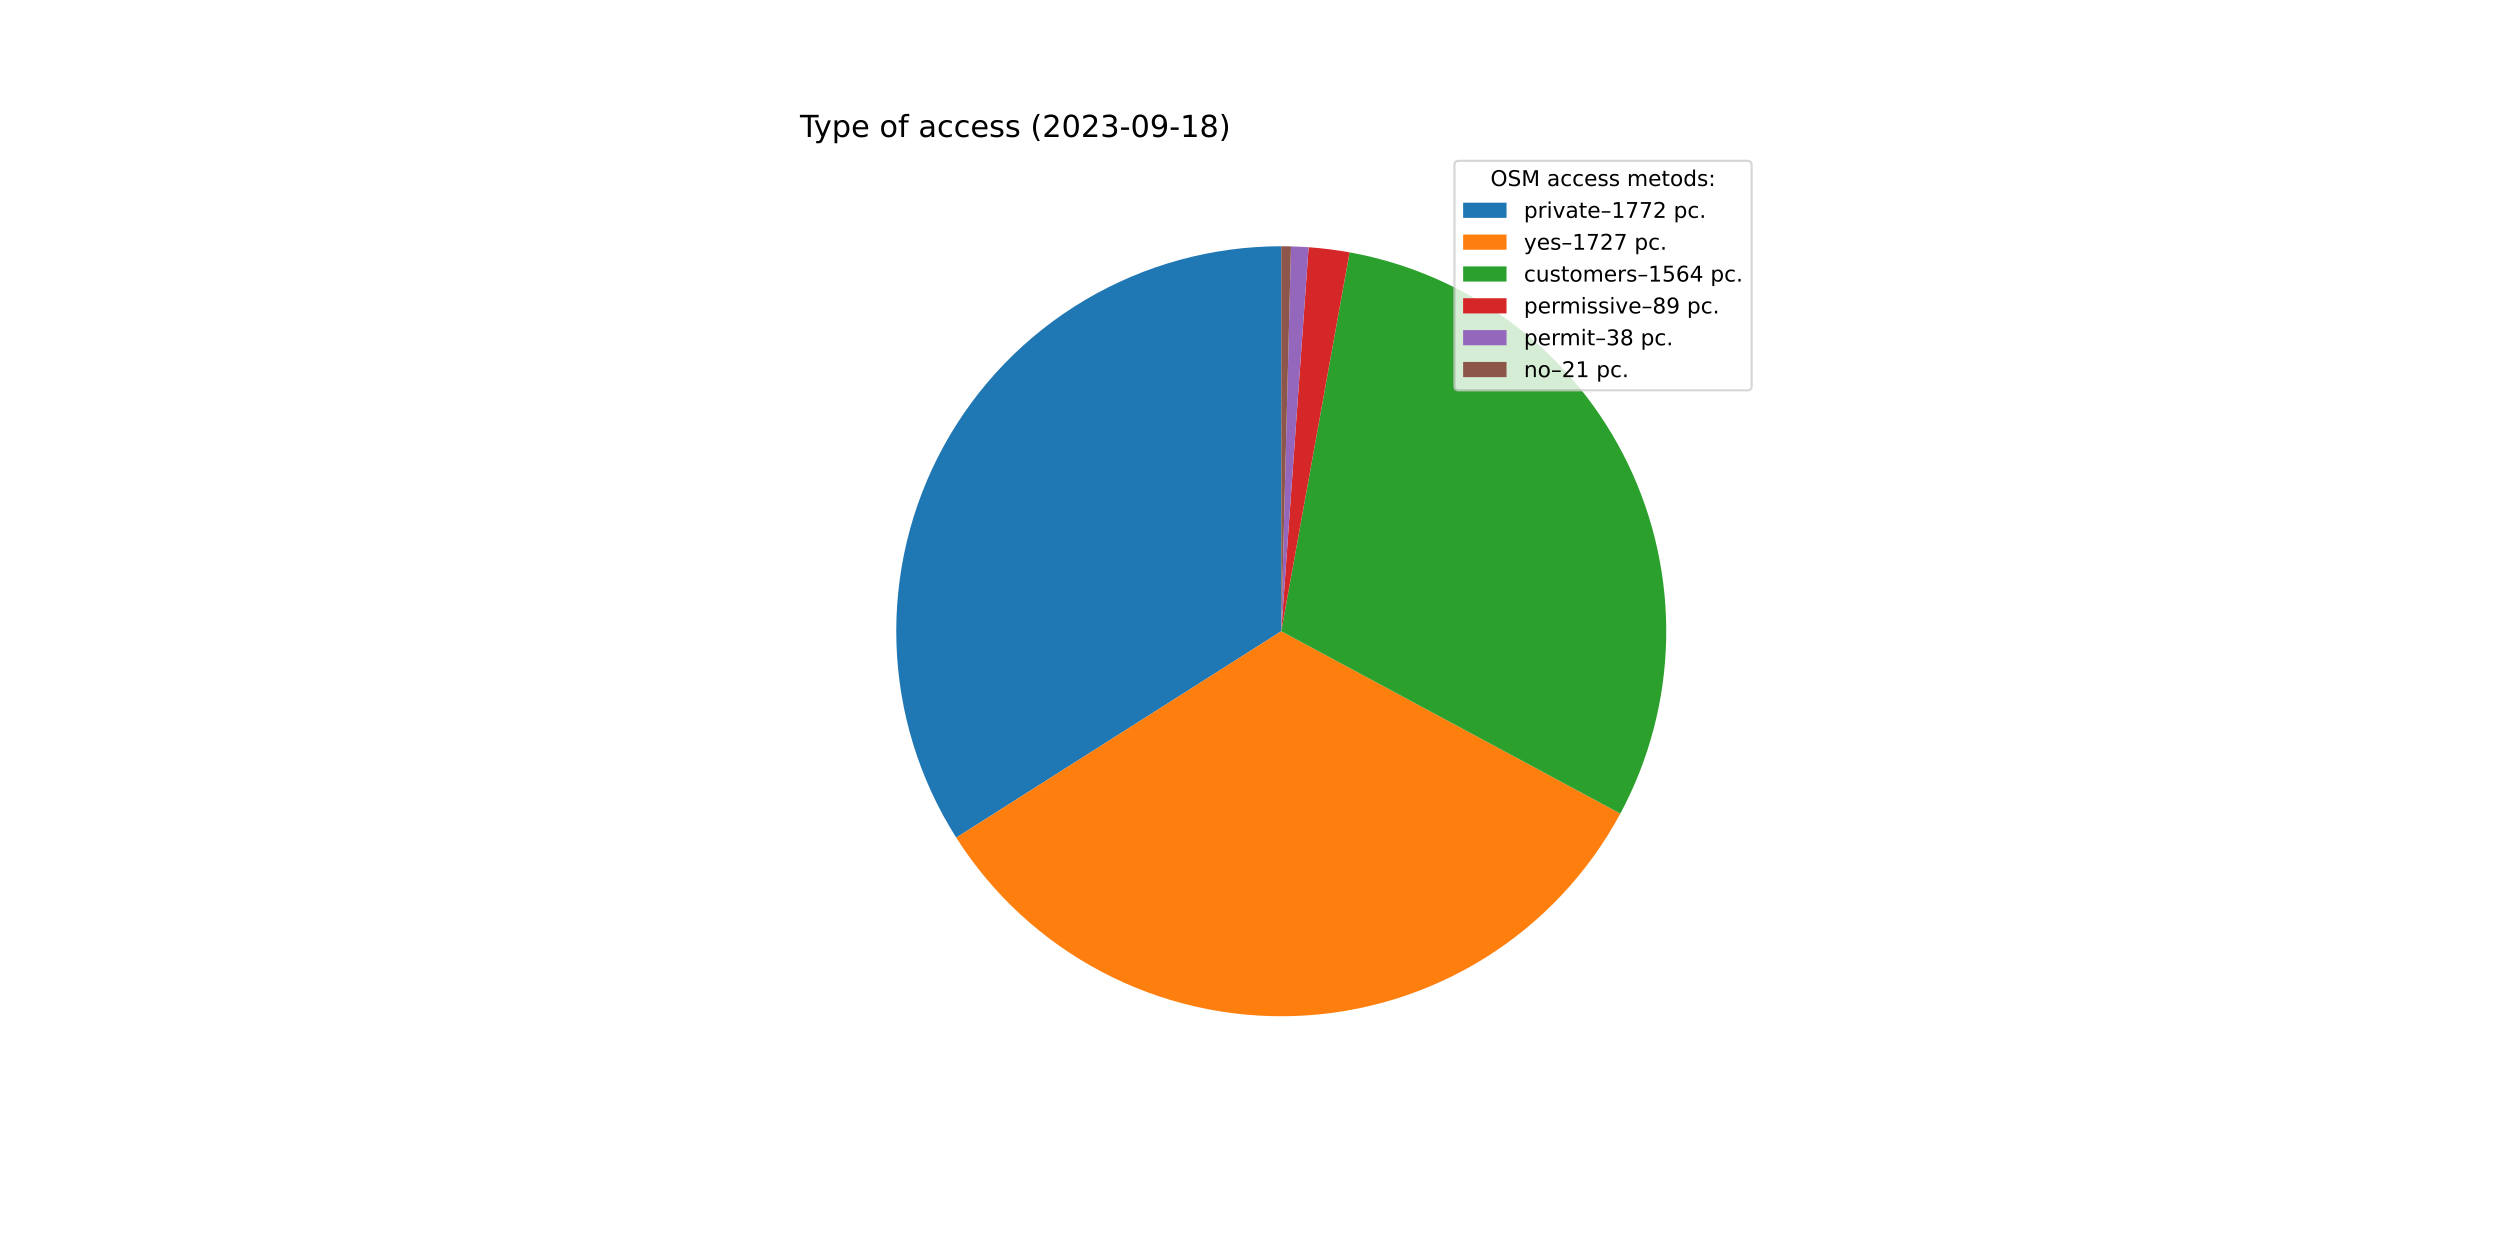
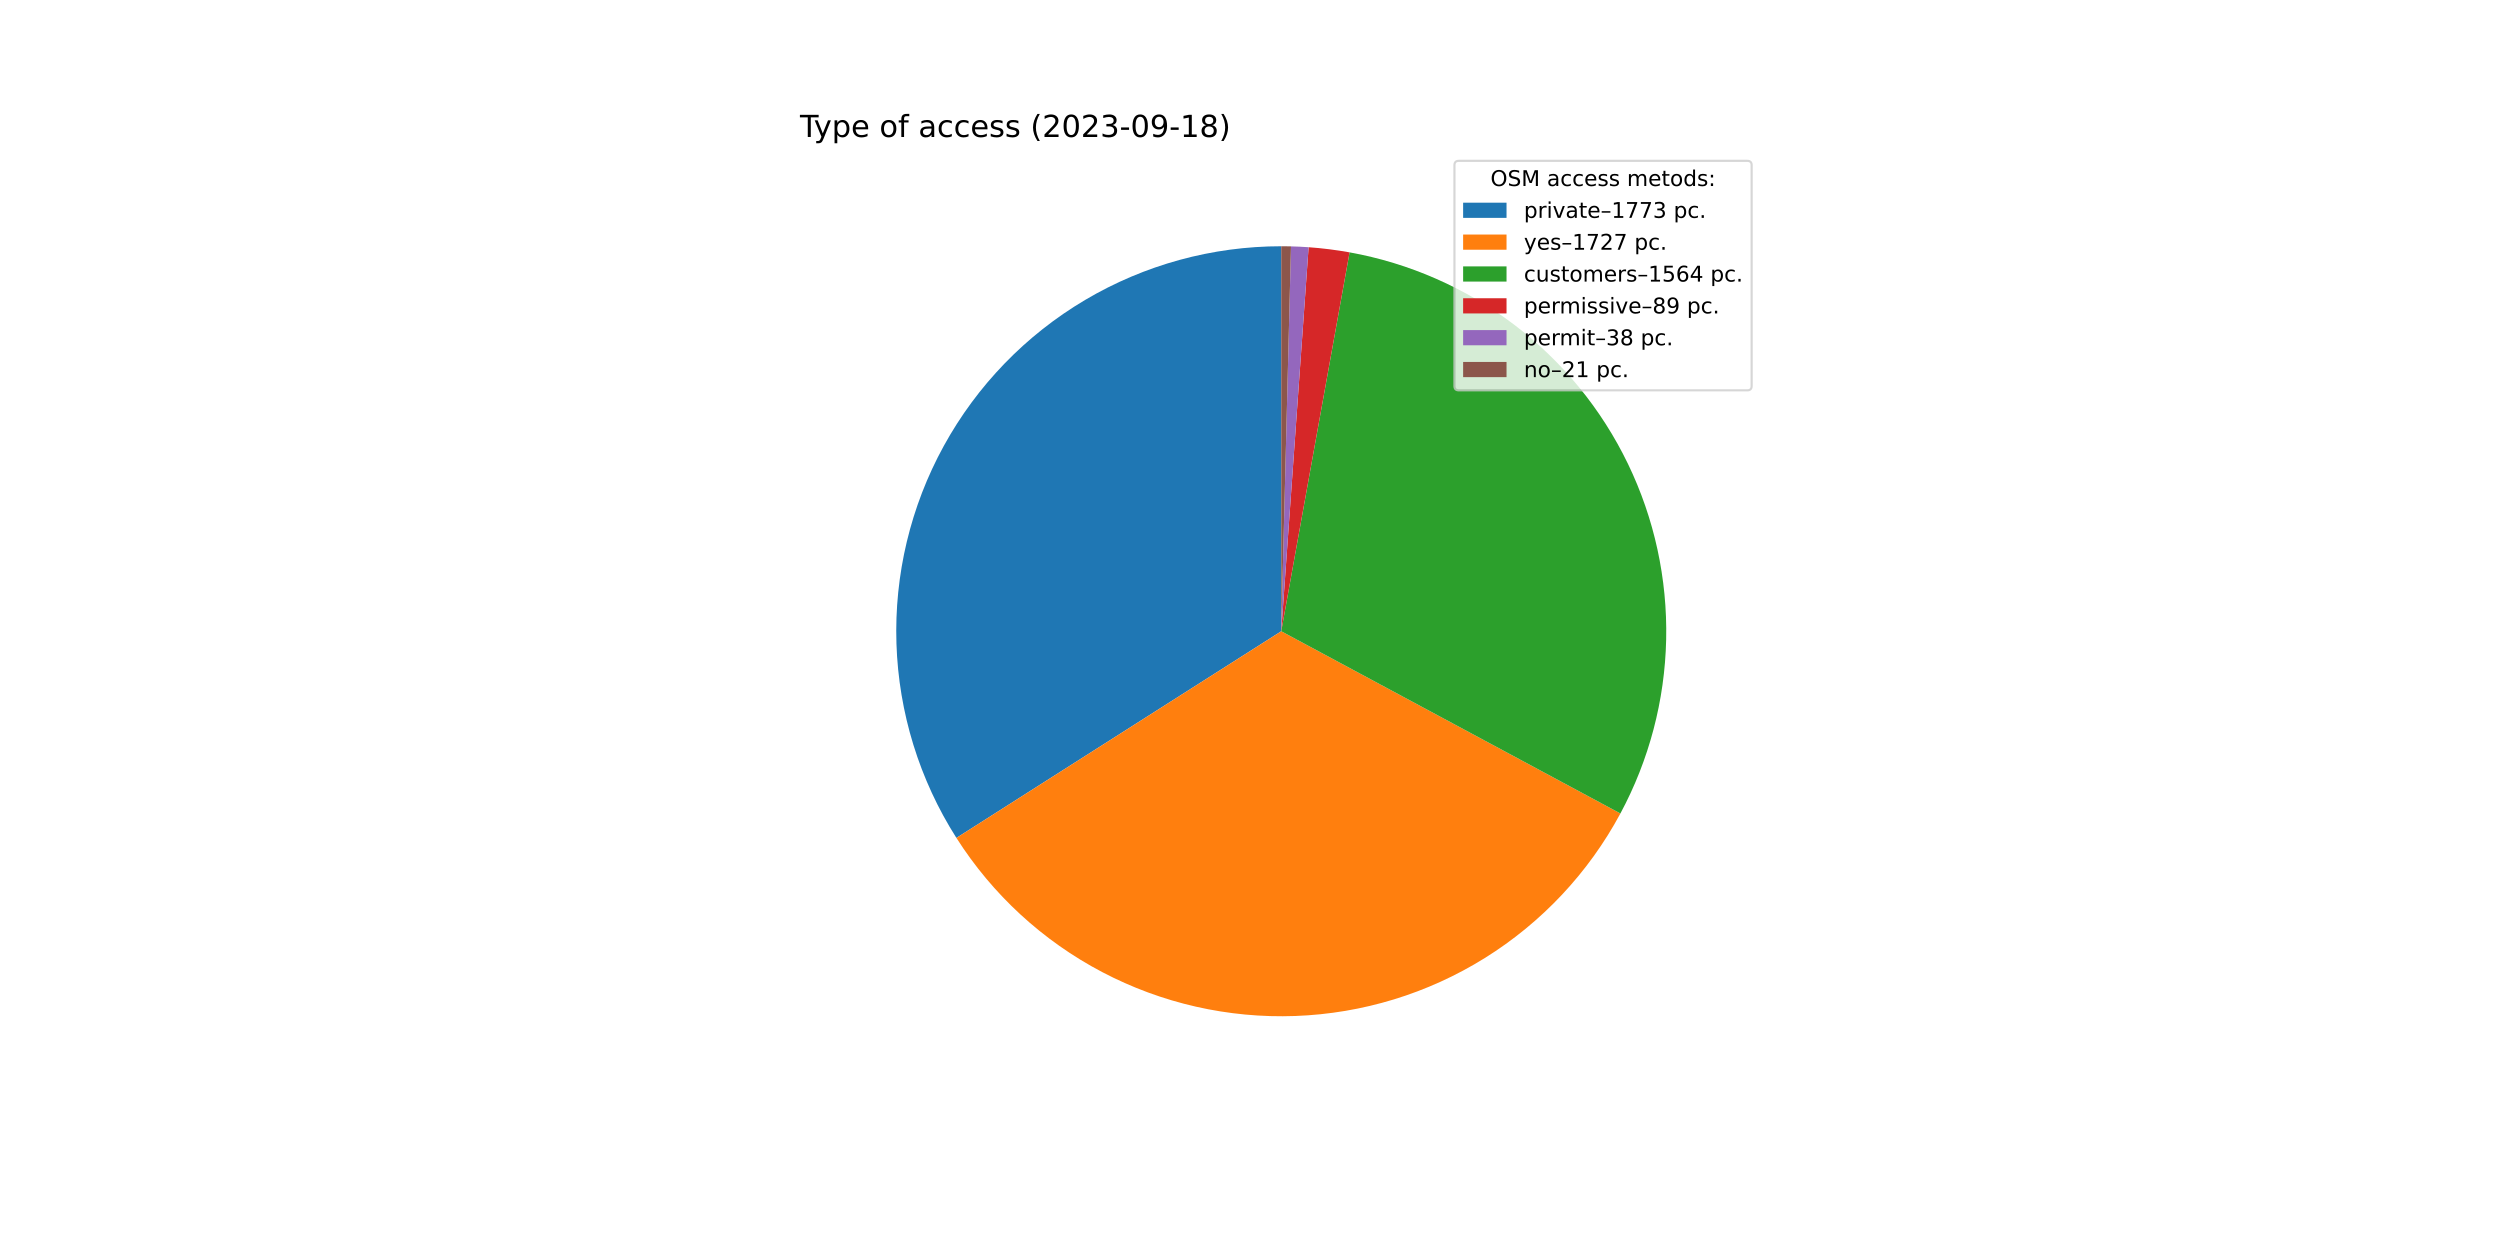
<svg xmlns="http://www.w3.org/2000/svg" xmlns:xlink="http://www.w3.org/1999/xlink" width="1152pt" height="576pt" viewBox="0 0 1152 576" version="1.1">
  <defs>
    <style type="text/css">*{stroke-linejoin: round; stroke-linecap: butt}</style>
  </defs>
  <g id="figure_1">
    <g id="patch_1">
      <path d="M 0 576  L 1152 576  L 1152 0  L 0 0  z " style="fill: #ffffff" />
    </g>
    <g id="axes_1">
      <g id="patch_2">
-         <path d="M 590.4 113.472  C 558.626 113.472 527.428 122.008 500.08 138.185  C 472.732 154.361 450.226 177.591 434.923 205.437  C 419.62 233.284 412.075 264.736 413.081 296.494  C 414.086 328.252 423.606 359.165 440.639 385.987  L 590.4 290.88  L 590.4 113.472  z " style="fill: #1f77b4" />
+         <path d="M 590.4 113.472  C 558.614 113.472 527.405 122.015 500.05 138.203  C 472.695 154.39 450.186 177.637 434.889 205.499  C 419.591 233.362 412.059 264.831 413.084 296.6  C 414.109 328.369 423.653 359.287 440.715 386.106  L 590.4 290.88  L 590.4 113.472  z " style="fill: #1f77b4" />
      </g>
      <g id="patch_3">
-         <path d="M 440.639 385.987  C 457.236 412.12 480.387 433.46 507.783 447.877  C 535.18 462.294 565.878 469.292 596.816 468.172  C 627.754 467.052 657.866 457.854 684.149 441.495  C 710.431 425.135 731.98 402.178 746.644 374.913  L 590.4 290.88  L 440.639 385.987  z " style="fill: #ff7f0e" />
+         <path d="M 440.715 386.106  C 457.329 412.221 480.492 433.54 507.892 447.934  C 535.293 462.329 565.99 469.306 596.922 468.168  C 627.853 467.03 657.954 457.817 684.223 441.448  C 710.493 425.079 732.027 402.116 746.677 374.851  L 590.4 290.88  L 440.715 386.106  z " style="fill: #ff7f0e" />
      </g>
      <g id="patch_4">
-         <path d="M 746.644 374.913  C 759.91 350.246 767.149 322.785 767.765 294.784  C 768.381 266.782 762.358 239.029 750.189 213.802  C 738.021 188.576 720.049 166.586 697.751 149.638  C 675.453 132.69 649.454 121.261 621.891 116.289  L 590.4 290.88  L 746.644 374.913  z " style="fill: #2ca02c" />
+         <path d="M 746.677 374.851  C 759.931 350.184 767.159 322.725 767.766 294.729  C 768.374 266.733 762.344 238.987 750.173 213.768  C 738.001 188.549 720.03 166.566 697.733 149.624  C 675.437 132.683 649.443 121.258 621.885 116.288  L 590.4 290.88  L 746.677 374.851  z " style="fill: #2ca02c" />
      </g>
      <g id="patch_5">
-         <path d="M 621.891 116.289  C 618.768 115.726 615.631 115.247 612.482 114.852  C 609.334 114.457 606.175 114.146 603.01 113.921  L 590.4 290.88  L 621.891 116.289  z " style="fill: #d62728" />
+         <path d="M 621.885 116.288  C 618.763 115.725 615.626 115.246 612.478 114.851  C 609.33 114.456 606.172 114.146 603.008 113.921  L 590.4 290.88  L 621.885 116.288  z " style="fill: #d62728" />
      </g>
      <g id="patch_6">
-         <path d="M 603.01 113.921  C 601.659 113.824 600.306 113.744 598.953 113.678  C 597.6 113.613 596.246 113.563 594.892 113.529  L 590.4 290.88  L 603.01 113.921  z " style="fill: #9467bd" />
+         <path d="M 603.008 113.921  C 601.657 113.824 600.304 113.744 598.951 113.678  C 597.598 113.613 596.245 113.563 594.891 113.529  L 590.4 290.88  L 603.008 113.921  z " style="fill: #9467bd" />
      </g>
      <g id="patch_7">
-         <path d="M 594.892 113.529  C 594.143 113.51 593.395 113.496 592.646 113.486  C 591.897 113.477 591.149 113.472 590.4 113.472  L 590.4 290.88  L 594.892 113.529  z " style="fill: #8c564b" />
+         <path d="M 594.891 113.529  C 594.142 113.51 593.394 113.496 592.646 113.486  C 591.897 113.477 591.149 113.472 590.4 113.472  L 590.4 290.88  L 594.891 113.529  z " style="fill: #8c564b" />
      </g>
      <g id="matplotlib.axis_1" />
      <g id="matplotlib.axis_2" />
      <g id="text_1">
        <g transform="translate(368.64 63.12)scale(0.14 -0.14)">
          <defs>
            <path id="DejaVuSans-54" d="M -19 4666  L 3928 4666  L 3928 4134  L 2272 4134  L 2272 0  L 1638 0  L 1638 4134  L -19 4134  L -19 4666  z " transform="scale(0.015625)" />
            <path id="DejaVuSans-79" d="M 2059 -325  Q 1816 -950 1584 -1140  Q 1353 -1331 966 -1331  L 506 -1331  L 506 -850  L 844 -850  Q 1081 -850 1212 -737  Q 1344 -625 1503 -206  L 1606 56  L 191 3500  L 800 3500  L 1894 763  L 2988 3500  L 3597 3500  L 2059 -325  z " transform="scale(0.015625)" />
            <path id="DejaVuSans-70" d="M 1159 525  L 1159 -1331  L 581 -1331  L 581 3500  L 1159 3500  L 1159 2969  Q 1341 3281 1617 3432  Q 1894 3584 2278 3584  Q 2916 3584 3314 3078  Q 3713 2572 3713 1747  Q 3713 922 3314 415  Q 2916 -91 2278 -91  Q 1894 -91 1617 61  Q 1341 213 1159 525  z M 3116 1747  Q 3116 2381 2855 2742  Q 2594 3103 2138 3103  Q 1681 3103 1420 2742  Q 1159 2381 1159 1747  Q 1159 1113 1420 752  Q 1681 391 2138 391  Q 2594 391 2855 752  Q 3116 1113 3116 1747  z " transform="scale(0.015625)" />
            <path id="DejaVuSans-65" d="M 3597 1894  L 3597 1613  L 953 1613  Q 991 1019 1311 708  Q 1631 397 2203 397  Q 2534 397 2845 478  Q 3156 559 3463 722  L 3463 178  Q 3153 47 2828 -22  Q 2503 -91 2169 -91  Q 1331 -91 842 396  Q 353 884 353 1716  Q 353 2575 817 3079  Q 1281 3584 2069 3584  Q 2775 3584 3186 3129  Q 3597 2675 3597 1894  z M 3022 2063  Q 3016 2534 2758 2815  Q 2500 3097 2075 3097  Q 1594 3097 1305 2825  Q 1016 2553 972 2059  L 3022 2063  z " transform="scale(0.015625)" />
            <path id="DejaVuSans-20" transform="scale(0.015625)" />
            <path id="DejaVuSans-6f" d="M 1959 3097  Q 1497 3097 1228 2736  Q 959 2375 959 1747  Q 959 1119 1226 758  Q 1494 397 1959 397  Q 2419 397 2687 759  Q 2956 1122 2956 1747  Q 2956 2369 2687 2733  Q 2419 3097 1959 3097  z M 1959 3584  Q 2709 3584 3137 3096  Q 3566 2609 3566 1747  Q 3566 888 3137 398  Q 2709 -91 1959 -91  Q 1206 -91 779 398  Q 353 888 353 1747  Q 353 2609 779 3096  Q 1206 3584 1959 3584  z " transform="scale(0.015625)" />
            <path id="DejaVuSans-66" d="M 2375 4863  L 2375 4384  L 1825 4384  Q 1516 4384 1395 4259  Q 1275 4134 1275 3809  L 1275 3500  L 2222 3500  L 2222 3053  L 1275 3053  L 1275 0  L 697 0  L 697 3053  L 147 3053  L 147 3500  L 697 3500  L 697 3744  Q 697 4328 969 4595  Q 1241 4863 1831 4863  L 2375 4863  z " transform="scale(0.015625)" />
            <path id="DejaVuSans-61" d="M 2194 1759  Q 1497 1759 1228 1600  Q 959 1441 959 1056  Q 959 750 1161 570  Q 1363 391 1709 391  Q 2188 391 2477 730  Q 2766 1069 2766 1631  L 2766 1759  L 2194 1759  z M 3341 1997  L 3341 0  L 2766 0  L 2766 531  Q 2569 213 2275 61  Q 1981 -91 1556 -91  Q 1019 -91 701 211  Q 384 513 384 1019  Q 384 1609 779 1909  Q 1175 2209 1959 2209  L 2766 2209  L 2766 2266  Q 2766 2663 2505 2880  Q 2244 3097 1772 3097  Q 1472 3097 1187 3025  Q 903 2953 641 2809  L 641 3341  Q 956 3463 1253 3523  Q 1550 3584 1831 3584  Q 2591 3584 2966 3190  Q 3341 2797 3341 1997  z " transform="scale(0.015625)" />
            <path id="DejaVuSans-63" d="M 3122 3366  L 3122 2828  Q 2878 2963 2633 3030  Q 2388 3097 2138 3097  Q 1578 3097 1268 2742  Q 959 2388 959 1747  Q 959 1106 1268 751  Q 1578 397 2138 397  Q 2388 397 2633 464  Q 2878 531 3122 666  L 3122 134  Q 2881 22 2623 -34  Q 2366 -91 2075 -91  Q 1284 -91 818 406  Q 353 903 353 1747  Q 353 2603 823 3093  Q 1294 3584 2113 3584  Q 2378 3584 2631 3529  Q 2884 3475 3122 3366  z " transform="scale(0.015625)" />
            <path id="DejaVuSans-73" d="M 2834 3397  L 2834 2853  Q 2591 2978 2328 3040  Q 2066 3103 1784 3103  Q 1356 3103 1142 2972  Q 928 2841 928 2578  Q 928 2378 1081 2264  Q 1234 2150 1697 2047  L 1894 2003  Q 2506 1872 2764 1633  Q 3022 1394 3022 966  Q 3022 478 2636 193  Q 2250 -91 1575 -91  Q 1294 -91 989 -36  Q 684 19 347 128  L 347 722  Q 666 556 975 473  Q 1284 391 1588 391  Q 1994 391 2212 530  Q 2431 669 2431 922  Q 2431 1156 2273 1281  Q 2116 1406 1581 1522  L 1381 1569  Q 847 1681 609 1914  Q 372 2147 372 2553  Q 372 3047 722 3315  Q 1072 3584 1716 3584  Q 2034 3584 2315 3537  Q 2597 3491 2834 3397  z " transform="scale(0.015625)" />
            <path id="DejaVuSans-28" d="M 1984 4856  Q 1566 4138 1362 3434  Q 1159 2731 1159 2009  Q 1159 1288 1364 580  Q 1569 -128 1984 -844  L 1484 -844  Q 1016 -109 783 600  Q 550 1309 550 2009  Q 550 2706 781 3412  Q 1013 4119 1484 4856  L 1984 4856  z " transform="scale(0.015625)" />
            <path id="DejaVuSans-32" d="M 1228 531  L 3431 531  L 3431 0  L 469 0  L 469 531  Q 828 903 1448 1529  Q 2069 2156 2228 2338  Q 2531 2678 2651 2914  Q 2772 3150 2772 3378  Q 2772 3750 2511 3984  Q 2250 4219 1831 4219  Q 1534 4219 1204 4116  Q 875 4013 500 3803  L 500 4441  Q 881 4594 1212 4672  Q 1544 4750 1819 4750  Q 2544 4750 2975 4387  Q 3406 4025 3406 3419  Q 3406 3131 3298 2873  Q 3191 2616 2906 2266  Q 2828 2175 2409 1742  Q 1991 1309 1228 531  z " transform="scale(0.015625)" />
            <path id="DejaVuSans-30" d="M 2034 4250  Q 1547 4250 1301 3770  Q 1056 3291 1056 2328  Q 1056 1369 1301 889  Q 1547 409 2034 409  Q 2525 409 2770 889  Q 3016 1369 3016 2328  Q 3016 3291 2770 3770  Q 2525 4250 2034 4250  z M 2034 4750  Q 2819 4750 3233 4129  Q 3647 3509 3647 2328  Q 3647 1150 3233 529  Q 2819 -91 2034 -91  Q 1250 -91 836 529  Q 422 1150 422 2328  Q 422 3509 836 4129  Q 1250 4750 2034 4750  z " transform="scale(0.015625)" />
            <path id="DejaVuSans-33" d="M 2597 2516  Q 3050 2419 3304 2112  Q 3559 1806 3559 1356  Q 3559 666 3084 287  Q 2609 -91 1734 -91  Q 1441 -91 1130 -33  Q 819 25 488 141  L 488 750  Q 750 597 1062 519  Q 1375 441 1716 441  Q 2309 441 2620 675  Q 2931 909 2931 1356  Q 2931 1769 2642 2001  Q 2353 2234 1838 2234  L 1294 2234  L 1294 2753  L 1863 2753  Q 2328 2753 2575 2939  Q 2822 3125 2822 3475  Q 2822 3834 2567 4026  Q 2313 4219 1838 4219  Q 1578 4219 1281 4162  Q 984 4106 628 3988  L 628 4550  Q 988 4650 1302 4700  Q 1616 4750 1894 4750  Q 2613 4750 3031 4423  Q 3450 4097 3450 3541  Q 3450 3153 3228 2886  Q 3006 2619 2597 2516  z " transform="scale(0.015625)" />
            <path id="DejaVuSans-2d" d="M 313 2009  L 1997 2009  L 1997 1497  L 313 1497  L 313 2009  z " transform="scale(0.015625)" />
            <path id="DejaVuSans-39" d="M 703 97  L 703 672  Q 941 559 1184 500  Q 1428 441 1663 441  Q 2288 441 2617 861  Q 2947 1281 2994 2138  Q 2813 1869 2534 1725  Q 2256 1581 1919 1581  Q 1219 1581 811 2004  Q 403 2428 403 3163  Q 403 3881 828 4315  Q 1253 4750 1959 4750  Q 2769 4750 3195 4129  Q 3622 3509 3622 2328  Q 3622 1225 3098 567  Q 2575 -91 1691 -91  Q 1453 -91 1209 -44  Q 966 3 703 97  z M 1959 2075  Q 2384 2075 2632 2365  Q 2881 2656 2881 3163  Q 2881 3666 2632 3958  Q 2384 4250 1959 4250  Q 1534 4250 1286 3958  Q 1038 3666 1038 3163  Q 1038 2656 1286 2365  Q 1534 2075 1959 2075  z " transform="scale(0.015625)" />
            <path id="DejaVuSans-31" d="M 794 531  L 1825 531  L 1825 4091  L 703 3866  L 703 4441  L 1819 4666  L 2450 4666  L 2450 531  L 3481 531  L 3481 0  L 794 0  L 794 531  z " transform="scale(0.015625)" />
            <path id="DejaVuSans-38" d="M 2034 2216  Q 1584 2216 1326 1975  Q 1069 1734 1069 1313  Q 1069 891 1326 650  Q 1584 409 2034 409  Q 2484 409 2743 651  Q 3003 894 3003 1313  Q 3003 1734 2745 1975  Q 2488 2216 2034 2216  z M 1403 2484  Q 997 2584 770 2862  Q 544 3141 544 3541  Q 544 4100 942 4425  Q 1341 4750 2034 4750  Q 2731 4750 3128 4425  Q 3525 4100 3525 3541  Q 3525 3141 3298 2862  Q 3072 2584 2669 2484  Q 3125 2378 3379 2068  Q 3634 1759 3634 1313  Q 3634 634 3220 271  Q 2806 -91 2034 -91  Q 1263 -91 848 271  Q 434 634 434 1313  Q 434 1759 690 2068  Q 947 2378 1403 2484  z M 1172 3481  Q 1172 3119 1398 2916  Q 1625 2713 2034 2713  Q 2441 2713 2670 2916  Q 2900 3119 2900 3481  Q 2900 3844 2670 4047  Q 2441 4250 2034 4250  Q 1625 4250 1398 4047  Q 1172 3844 1172 3481  z " transform="scale(0.015625)" />
            <path id="DejaVuSans-29" d="M 513 4856  L 1013 4856  Q 1481 4119 1714 3412  Q 1947 2706 1947 2009  Q 1947 1309 1714 600  Q 1481 -109 1013 -844  L 513 -844  Q 928 -128 1133 580  Q 1338 1288 1338 2009  Q 1338 2731 1133 3434  Q 928 4138 513 4856  z " transform="scale(0.015625)" />
          </defs>
          <use xlink:href="#DejaVuSans-54" />
          <use xlink:href="#DejaVuSans-79" x="45.459" />
          <use xlink:href="#DejaVuSans-70" x="104.639" />
          <use xlink:href="#DejaVuSans-65" x="168.115" />
          <use xlink:href="#DejaVuSans-20" x="229.639" />
          <use xlink:href="#DejaVuSans-6f" x="261.426" />
          <use xlink:href="#DejaVuSans-66" x="322.607" />
          <use xlink:href="#DejaVuSans-20" x="357.812" />
          <use xlink:href="#DejaVuSans-61" x="389.6" />
          <use xlink:href="#DejaVuSans-63" x="450.879" />
          <use xlink:href="#DejaVuSans-63" x="505.859" />
          <use xlink:href="#DejaVuSans-65" x="560.84" />
          <use xlink:href="#DejaVuSans-73" x="622.363" />
          <use xlink:href="#DejaVuSans-73" x="674.463" />
          <use xlink:href="#DejaVuSans-20" x="726.562" />
          <use xlink:href="#DejaVuSans-28" x="758.35" />
          <use xlink:href="#DejaVuSans-32" x="797.363" />
          <use xlink:href="#DejaVuSans-30" x="860.986" />
          <use xlink:href="#DejaVuSans-32" x="924.609" />
          <use xlink:href="#DejaVuSans-33" x="988.232" />
          <use xlink:href="#DejaVuSans-2d" x="1051.855" />
          <use xlink:href="#DejaVuSans-30" x="1087.939" />
          <use xlink:href="#DejaVuSans-39" x="1151.562" />
          <use xlink:href="#DejaVuSans-2d" x="1215.186" />
          <use xlink:href="#DejaVuSans-31" x="1251.27" />
          <use xlink:href="#DejaVuSans-38" x="1314.893" />
          <use xlink:href="#DejaVuSans-29" x="1378.516" />
        </g>
      </g>
      <g id="legend_1">
        <g id="patch_8">
          <path d="M 672.208 179.867  L 805.16 179.867  Q 807.16 179.867 807.16 177.867  L 807.16 76.12  Q 807.16 74.12 805.16 74.12  L 672.208 74.12  Q 670.208 74.12 670.208 76.12  L 670.208 177.867  Q 670.208 179.867 672.208 179.867  z " style="fill: #ffffff; opacity: 0.8; stroke: #cccccc; stroke-linejoin: miter" />
        </g>
        <g id="text_2">
          <g transform="translate(686.8038 85.71844)scale(0.1 -0.1)">
            <defs>
              <path id="DejaVuSans-4f" d="M 2522 4238  Q 1834 4238 1429 3725  Q 1025 3213 1025 2328  Q 1025 1447 1429 934  Q 1834 422 2522 422  Q 3209 422 3611 934  Q 4013 1447 4013 2328  Q 4013 3213 3611 3725  Q 3209 4238 2522 4238  z M 2522 4750  Q 3503 4750 4090 4092  Q 4678 3434 4678 2328  Q 4678 1225 4090 567  Q 3503 -91 2522 -91  Q 1538 -91 948 565  Q 359 1222 359 2328  Q 359 3434 948 4092  Q 1538 4750 2522 4750  z " transform="scale(0.015625)" />
              <path id="DejaVuSans-53" d="M 3425 4513  L 3425 3897  Q 3066 4069 2747 4153  Q 2428 4238 2131 4238  Q 1616 4238 1336 4038  Q 1056 3838 1056 3469  Q 1056 3159 1242 3001  Q 1428 2844 1947 2747  L 2328 2669  Q 3034 2534 3370 2195  Q 3706 1856 3706 1288  Q 3706 609 3251 259  Q 2797 -91 1919 -91  Q 1588 -91 1214 -16  Q 841 59 441 206  L 441 856  Q 825 641 1194 531  Q 1563 422 1919 422  Q 2459 422 2753 634  Q 3047 847 3047 1241  Q 3047 1584 2836 1778  Q 2625 1972 2144 2069  L 1759 2144  Q 1053 2284 737 2584  Q 422 2884 422 3419  Q 422 4038 858 4394  Q 1294 4750 2059 4750  Q 2388 4750 2728 4690  Q 3069 4631 3425 4513  z " transform="scale(0.015625)" />
              <path id="DejaVuSans-4d" d="M 628 4666  L 1569 4666  L 2759 1491  L 3956 4666  L 4897 4666  L 4897 0  L 4281 0  L 4281 4097  L 3078 897  L 2444 897  L 1241 4097  L 1241 0  L 628 0  L 628 4666  z " transform="scale(0.015625)" />
              <path id="DejaVuSans-6d" d="M 3328 2828  Q 3544 3216 3844 3400  Q 4144 3584 4550 3584  Q 5097 3584 5394 3201  Q 5691 2819 5691 2113  L 5691 0  L 5113 0  L 5113 2094  Q 5113 2597 4934 2840  Q 4756 3084 4391 3084  Q 3944 3084 3684 2787  Q 3425 2491 3425 1978  L 3425 0  L 2847 0  L 2847 2094  Q 2847 2600 2669 2842  Q 2491 3084 2119 3084  Q 1678 3084 1418 2786  Q 1159 2488 1159 1978  L 1159 0  L 581 0  L 581 3500  L 1159 3500  L 1159 2956  Q 1356 3278 1631 3431  Q 1906 3584 2284 3584  Q 2666 3584 2933 3390  Q 3200 3197 3328 2828  z " transform="scale(0.015625)" />
              <path id="DejaVuSans-74" d="M 1172 4494  L 1172 3500  L 2356 3500  L 2356 3053  L 1172 3053  L 1172 1153  Q 1172 725 1289 603  Q 1406 481 1766 481  L 2356 481  L 2356 0  L 1766 0  Q 1100 0 847 248  Q 594 497 594 1153  L 594 3053  L 172 3053  L 172 3500  L 594 3500  L 594 4494  L 1172 4494  z " transform="scale(0.015625)" />
              <path id="DejaVuSans-64" d="M 2906 2969  L 2906 4863  L 3481 4863  L 3481 0  L 2906 0  L 2906 525  Q 2725 213 2448 61  Q 2172 -91 1784 -91  Q 1150 -91 751 415  Q 353 922 353 1747  Q 353 2572 751 3078  Q 1150 3584 1784 3584  Q 2172 3584 2448 3432  Q 2725 3281 2906 2969  z M 947 1747  Q 947 1113 1208 752  Q 1469 391 1925 391  Q 2381 391 2643 752  Q 2906 1113 2906 1747  Q 2906 2381 2643 2742  Q 2381 3103 1925 3103  Q 1469 3103 1208 2742  Q 947 2381 947 1747  z " transform="scale(0.015625)" />
              <path id="DejaVuSans-3a" d="M 750 794  L 1409 794  L 1409 0  L 750 0  L 750 794  z M 750 3309  L 1409 3309  L 1409 2516  L 750 2516  L 750 3309  z " transform="scale(0.015625)" />
            </defs>
            <use xlink:href="#DejaVuSans-4f" />
            <use xlink:href="#DejaVuSans-53" x="78.711" />
            <use xlink:href="#DejaVuSans-4d" x="142.188" />
            <use xlink:href="#DejaVuSans-20" x="228.467" />
            <use xlink:href="#DejaVuSans-61" x="260.254" />
            <use xlink:href="#DejaVuSans-63" x="321.533" />
            <use xlink:href="#DejaVuSans-63" x="376.514" />
            <use xlink:href="#DejaVuSans-65" x="431.494" />
            <use xlink:href="#DejaVuSans-73" x="493.018" />
            <use xlink:href="#DejaVuSans-73" x="545.117" />
            <use xlink:href="#DejaVuSans-20" x="597.217" />
            <use xlink:href="#DejaVuSans-6d" x="629.004" />
            <use xlink:href="#DejaVuSans-65" x="726.416" />
            <use xlink:href="#DejaVuSans-74" x="787.939" />
            <use xlink:href="#DejaVuSans-6f" x="827.148" />
            <use xlink:href="#DejaVuSans-64" x="888.33" />
            <use xlink:href="#DejaVuSans-73" x="951.807" />
            <use xlink:href="#DejaVuSans-3a" x="1003.906" />
          </g>
        </g>
        <g id="patch_9">
          <path d="M 674.208 100.397  L 694.208 100.397  L 694.208 93.397  L 674.208 93.397  z " style="fill: #1f77b4" />
        </g>
        <g id="text_3">
          <g transform="translate(702.2084 100.3966)scale(0.1 -0.1)">
            <defs>
              <path id="DejaVuSans-72" d="M 2631 2963  Q 2534 3019 2420 3045  Q 2306 3072 2169 3072  Q 1681 3072 1420 2755  Q 1159 2438 1159 1844  L 1159 0  L 581 0  L 581 3500  L 1159 3500  L 1159 2956  Q 1341 3275 1631 3429  Q 1922 3584 2338 3584  Q 2397 3584 2469 3576  Q 2541 3569 2628 3553  L 2631 2963  z " transform="scale(0.015625)" />
              <path id="DejaVuSans-69" d="M 603 3500  L 1178 3500  L 1178 0  L 603 0  L 603 3500  z M 603 4863  L 1178 4863  L 1178 4134  L 603 4134  L 603 4863  z " transform="scale(0.015625)" />
              <path id="DejaVuSans-76" d="M 191 3500  L 800 3500  L 1894 563  L 2988 3500  L 3597 3500  L 2284 0  L 1503 0  L 191 3500  z " transform="scale(0.015625)" />
              <path id="DejaVuSans-2013" d="M 313 1978  L 2888 1978  L 2888 1528  L 313 1528  L 313 1978  z " transform="scale(0.015625)" />
              <path id="DejaVuSans-37" d="M 525 4666  L 3525 4666  L 3525 4397  L 1831 0  L 1172 0  L 2766 4134  L 525 4134  L 525 4666  z " transform="scale(0.015625)" />
              <path id="DejaVuSans-2e" d="M 684 794  L 1344 794  L 1344 0  L 684 0  L 684 794  z " transform="scale(0.015625)" />
            </defs>
            <use xlink:href="#DejaVuSans-70" />
            <use xlink:href="#DejaVuSans-72" x="63.477" />
            <use xlink:href="#DejaVuSans-69" x="104.59" />
            <use xlink:href="#DejaVuSans-76" x="132.373" />
            <use xlink:href="#DejaVuSans-61" x="191.553" />
            <use xlink:href="#DejaVuSans-74" x="252.832" />
            <use xlink:href="#DejaVuSans-65" x="292.041" />
            <use xlink:href="#DejaVuSans-2013" x="353.564" />
            <use xlink:href="#DejaVuSans-31" x="403.564" />
            <use xlink:href="#DejaVuSans-37" x="467.188" />
            <use xlink:href="#DejaVuSans-37" x="530.811" />
-             <use xlink:href="#DejaVuSans-32" x="594.434" />
+             <use xlink:href="#DejaVuSans-33" x="594.434" />
            <use xlink:href="#DejaVuSans-20" x="658.057" />
            <use xlink:href="#DejaVuSans-70" x="689.844" />
            <use xlink:href="#DejaVuSans-63" x="753.32" />
            <use xlink:href="#DejaVuSans-2e" x="808.301" />
          </g>
        </g>
        <g id="patch_10">
          <path d="M 674.208 115.075  L 694.208 115.075  L 694.208 108.075  L 674.208 108.075  z " style="fill: #ff7f0e" />
        </g>
        <g id="text_4">
          <g transform="translate(702.2084 115.0747)scale(0.1 -0.1)">
            <use xlink:href="#DejaVuSans-79" />
            <use xlink:href="#DejaVuSans-65" x="59.18" />
            <use xlink:href="#DejaVuSans-73" x="120.703" />
            <use xlink:href="#DejaVuSans-2013" x="172.803" />
            <use xlink:href="#DejaVuSans-31" x="222.803" />
            <use xlink:href="#DejaVuSans-37" x="286.426" />
            <use xlink:href="#DejaVuSans-32" x="350.049" />
            <use xlink:href="#DejaVuSans-37" x="413.672" />
            <use xlink:href="#DejaVuSans-20" x="477.295" />
            <use xlink:href="#DejaVuSans-70" x="509.082" />
            <use xlink:href="#DejaVuSans-63" x="572.559" />
            <use xlink:href="#DejaVuSans-2e" x="627.539" />
          </g>
        </g>
        <g id="patch_11">
          <path d="M 674.208 129.753  L 694.208 129.753  L 694.208 122.753  L 674.208 122.753  z " style="fill: #2ca02c" />
        </g>
        <g id="text_5">
          <g transform="translate(702.2084 129.7528)scale(0.1 -0.1)">
            <defs>
              <path id="DejaVuSans-75" d="M 544 1381  L 544 3500  L 1119 3500  L 1119 1403  Q 1119 906 1312 657  Q 1506 409 1894 409  Q 2359 409 2629 706  Q 2900 1003 2900 1516  L 2900 3500  L 3475 3500  L 3475 0  L 2900 0  L 2900 538  Q 2691 219 2414 64  Q 2138 -91 1772 -91  Q 1169 -91 856 284  Q 544 659 544 1381  z M 1991 3584  L 1991 3584  z " transform="scale(0.015625)" />
              <path id="DejaVuSans-35" d="M 691 4666  L 3169 4666  L 3169 4134  L 1269 4134  L 1269 2991  Q 1406 3038 1543 3061  Q 1681 3084 1819 3084  Q 2600 3084 3056 2656  Q 3513 2228 3513 1497  Q 3513 744 3044 326  Q 2575 -91 1722 -91  Q 1428 -91 1123 -41  Q 819 9 494 109  L 494 744  Q 775 591 1075 516  Q 1375 441 1709 441  Q 2250 441 2565 725  Q 2881 1009 2881 1497  Q 2881 1984 2565 2268  Q 2250 2553 1709 2553  Q 1456 2553 1204 2497  Q 953 2441 691 2322  L 691 4666  z " transform="scale(0.015625)" />
              <path id="DejaVuSans-36" d="M 2113 2584  Q 1688 2584 1439 2293  Q 1191 2003 1191 1497  Q 1191 994 1439 701  Q 1688 409 2113 409  Q 2538 409 2786 701  Q 3034 994 3034 1497  Q 3034 2003 2786 2293  Q 2538 2584 2113 2584  z M 3366 4563  L 3366 3988  Q 3128 4100 2886 4159  Q 2644 4219 2406 4219  Q 1781 4219 1451 3797  Q 1122 3375 1075 2522  Q 1259 2794 1537 2939  Q 1816 3084 2150 3084  Q 2853 3084 3261 2657  Q 3669 2231 3669 1497  Q 3669 778 3244 343  Q 2819 -91 2113 -91  Q 1303 -91 875 529  Q 447 1150 447 2328  Q 447 3434 972 4092  Q 1497 4750 2381 4750  Q 2619 4750 2861 4703  Q 3103 4656 3366 4563  z " transform="scale(0.015625)" />
              <path id="DejaVuSans-34" d="M 2419 4116  L 825 1625  L 2419 1625  L 2419 4116  z M 2253 4666  L 3047 4666  L 3047 1625  L 3713 1625  L 3713 1100  L 3047 1100  L 3047 0  L 2419 0  L 2419 1100  L 313 1100  L 313 1709  L 2253 4666  z " transform="scale(0.015625)" />
            </defs>
            <use xlink:href="#DejaVuSans-63" />
            <use xlink:href="#DejaVuSans-75" x="54.98" />
            <use xlink:href="#DejaVuSans-73" x="118.359" />
            <use xlink:href="#DejaVuSans-74" x="170.459" />
            <use xlink:href="#DejaVuSans-6f" x="209.668" />
            <use xlink:href="#DejaVuSans-6d" x="270.85" />
            <use xlink:href="#DejaVuSans-65" x="368.262" />
            <use xlink:href="#DejaVuSans-72" x="429.785" />
            <use xlink:href="#DejaVuSans-73" x="470.898" />
            <use xlink:href="#DejaVuSans-2013" x="522.998" />
            <use xlink:href="#DejaVuSans-31" x="572.998" />
            <use xlink:href="#DejaVuSans-35" x="636.621" />
            <use xlink:href="#DejaVuSans-36" x="700.244" />
            <use xlink:href="#DejaVuSans-34" x="763.867" />
            <use xlink:href="#DejaVuSans-20" x="827.49" />
            <use xlink:href="#DejaVuSans-70" x="859.277" />
            <use xlink:href="#DejaVuSans-63" x="922.754" />
            <use xlink:href="#DejaVuSans-2e" x="977.734" />
          </g>
        </g>
        <g id="patch_12">
          <path d="M 674.208 144.431  L 694.208 144.431  L 694.208 137.431  L 674.208 137.431  z " style="fill: #d62728" />
        </g>
        <g id="text_6">
          <g transform="translate(702.2084 144.4309)scale(0.1 -0.1)">
            <use xlink:href="#DejaVuSans-70" />
            <use xlink:href="#DejaVuSans-65" x="63.477" />
            <use xlink:href="#DejaVuSans-72" x="125" />
            <use xlink:href="#DejaVuSans-6d" x="164.363" />
            <use xlink:href="#DejaVuSans-69" x="261.775" />
            <use xlink:href="#DejaVuSans-73" x="289.559" />
            <use xlink:href="#DejaVuSans-73" x="341.658" />
            <use xlink:href="#DejaVuSans-69" x="393.758" />
            <use xlink:href="#DejaVuSans-76" x="421.541" />
            <use xlink:href="#DejaVuSans-65" x="480.721" />
            <use xlink:href="#DejaVuSans-2013" x="542.244" />
            <use xlink:href="#DejaVuSans-38" x="592.244" />
            <use xlink:href="#DejaVuSans-39" x="655.867" />
            <use xlink:href="#DejaVuSans-20" x="719.49" />
            <use xlink:href="#DejaVuSans-70" x="751.277" />
            <use xlink:href="#DejaVuSans-63" x="814.754" />
            <use xlink:href="#DejaVuSans-2e" x="869.734" />
          </g>
        </g>
        <g id="patch_13">
          <path d="M 674.208 159.109  L 694.208 159.109  L 694.208 152.109  L 674.208 152.109  z " style="fill: #9467bd" />
        </g>
        <g id="text_7">
          <g transform="translate(702.2084 159.1091)scale(0.1 -0.1)">
            <use xlink:href="#DejaVuSans-70" />
            <use xlink:href="#DejaVuSans-65" x="63.477" />
            <use xlink:href="#DejaVuSans-72" x="125" />
            <use xlink:href="#DejaVuSans-6d" x="164.363" />
            <use xlink:href="#DejaVuSans-69" x="261.775" />
            <use xlink:href="#DejaVuSans-74" x="289.559" />
            <use xlink:href="#DejaVuSans-2013" x="328.768" />
            <use xlink:href="#DejaVuSans-33" x="378.768" />
            <use xlink:href="#DejaVuSans-38" x="442.391" />
            <use xlink:href="#DejaVuSans-20" x="506.014" />
            <use xlink:href="#DejaVuSans-70" x="537.801" />
            <use xlink:href="#DejaVuSans-63" x="601.277" />
            <use xlink:href="#DejaVuSans-2e" x="656.258" />
          </g>
        </g>
        <g id="patch_14">
          <path d="M 674.208 173.787  L 694.208 173.787  L 694.208 166.787  L 674.208 166.787  z " style="fill: #8c564b" />
        </g>
        <g id="text_8">
          <g transform="translate(702.2084 173.7872)scale(0.1 -0.1)">
            <defs>
              <path id="DejaVuSans-6e" d="M 3513 2113  L 3513 0  L 2938 0  L 2938 2094  Q 2938 2591 2744 2837  Q 2550 3084 2163 3084  Q 1697 3084 1428 2787  Q 1159 2491 1159 1978  L 1159 0  L 581 0  L 581 3500  L 1159 3500  L 1159 2956  Q 1366 3272 1645 3428  Q 1925 3584 2291 3584  Q 2894 3584 3203 3211  Q 3513 2838 3513 2113  z " transform="scale(0.015625)" />
            </defs>
            <use xlink:href="#DejaVuSans-6e" />
            <use xlink:href="#DejaVuSans-6f" x="63.379" />
            <use xlink:href="#DejaVuSans-2013" x="124.561" />
            <use xlink:href="#DejaVuSans-32" x="174.561" />
            <use xlink:href="#DejaVuSans-31" x="238.184" />
            <use xlink:href="#DejaVuSans-20" x="301.807" />
            <use xlink:href="#DejaVuSans-70" x="333.594" />
            <use xlink:href="#DejaVuSans-63" x="397.07" />
            <use xlink:href="#DejaVuSans-2e" x="452.051" />
          </g>
        </g>
      </g>
    </g>
  </g>
</svg>
